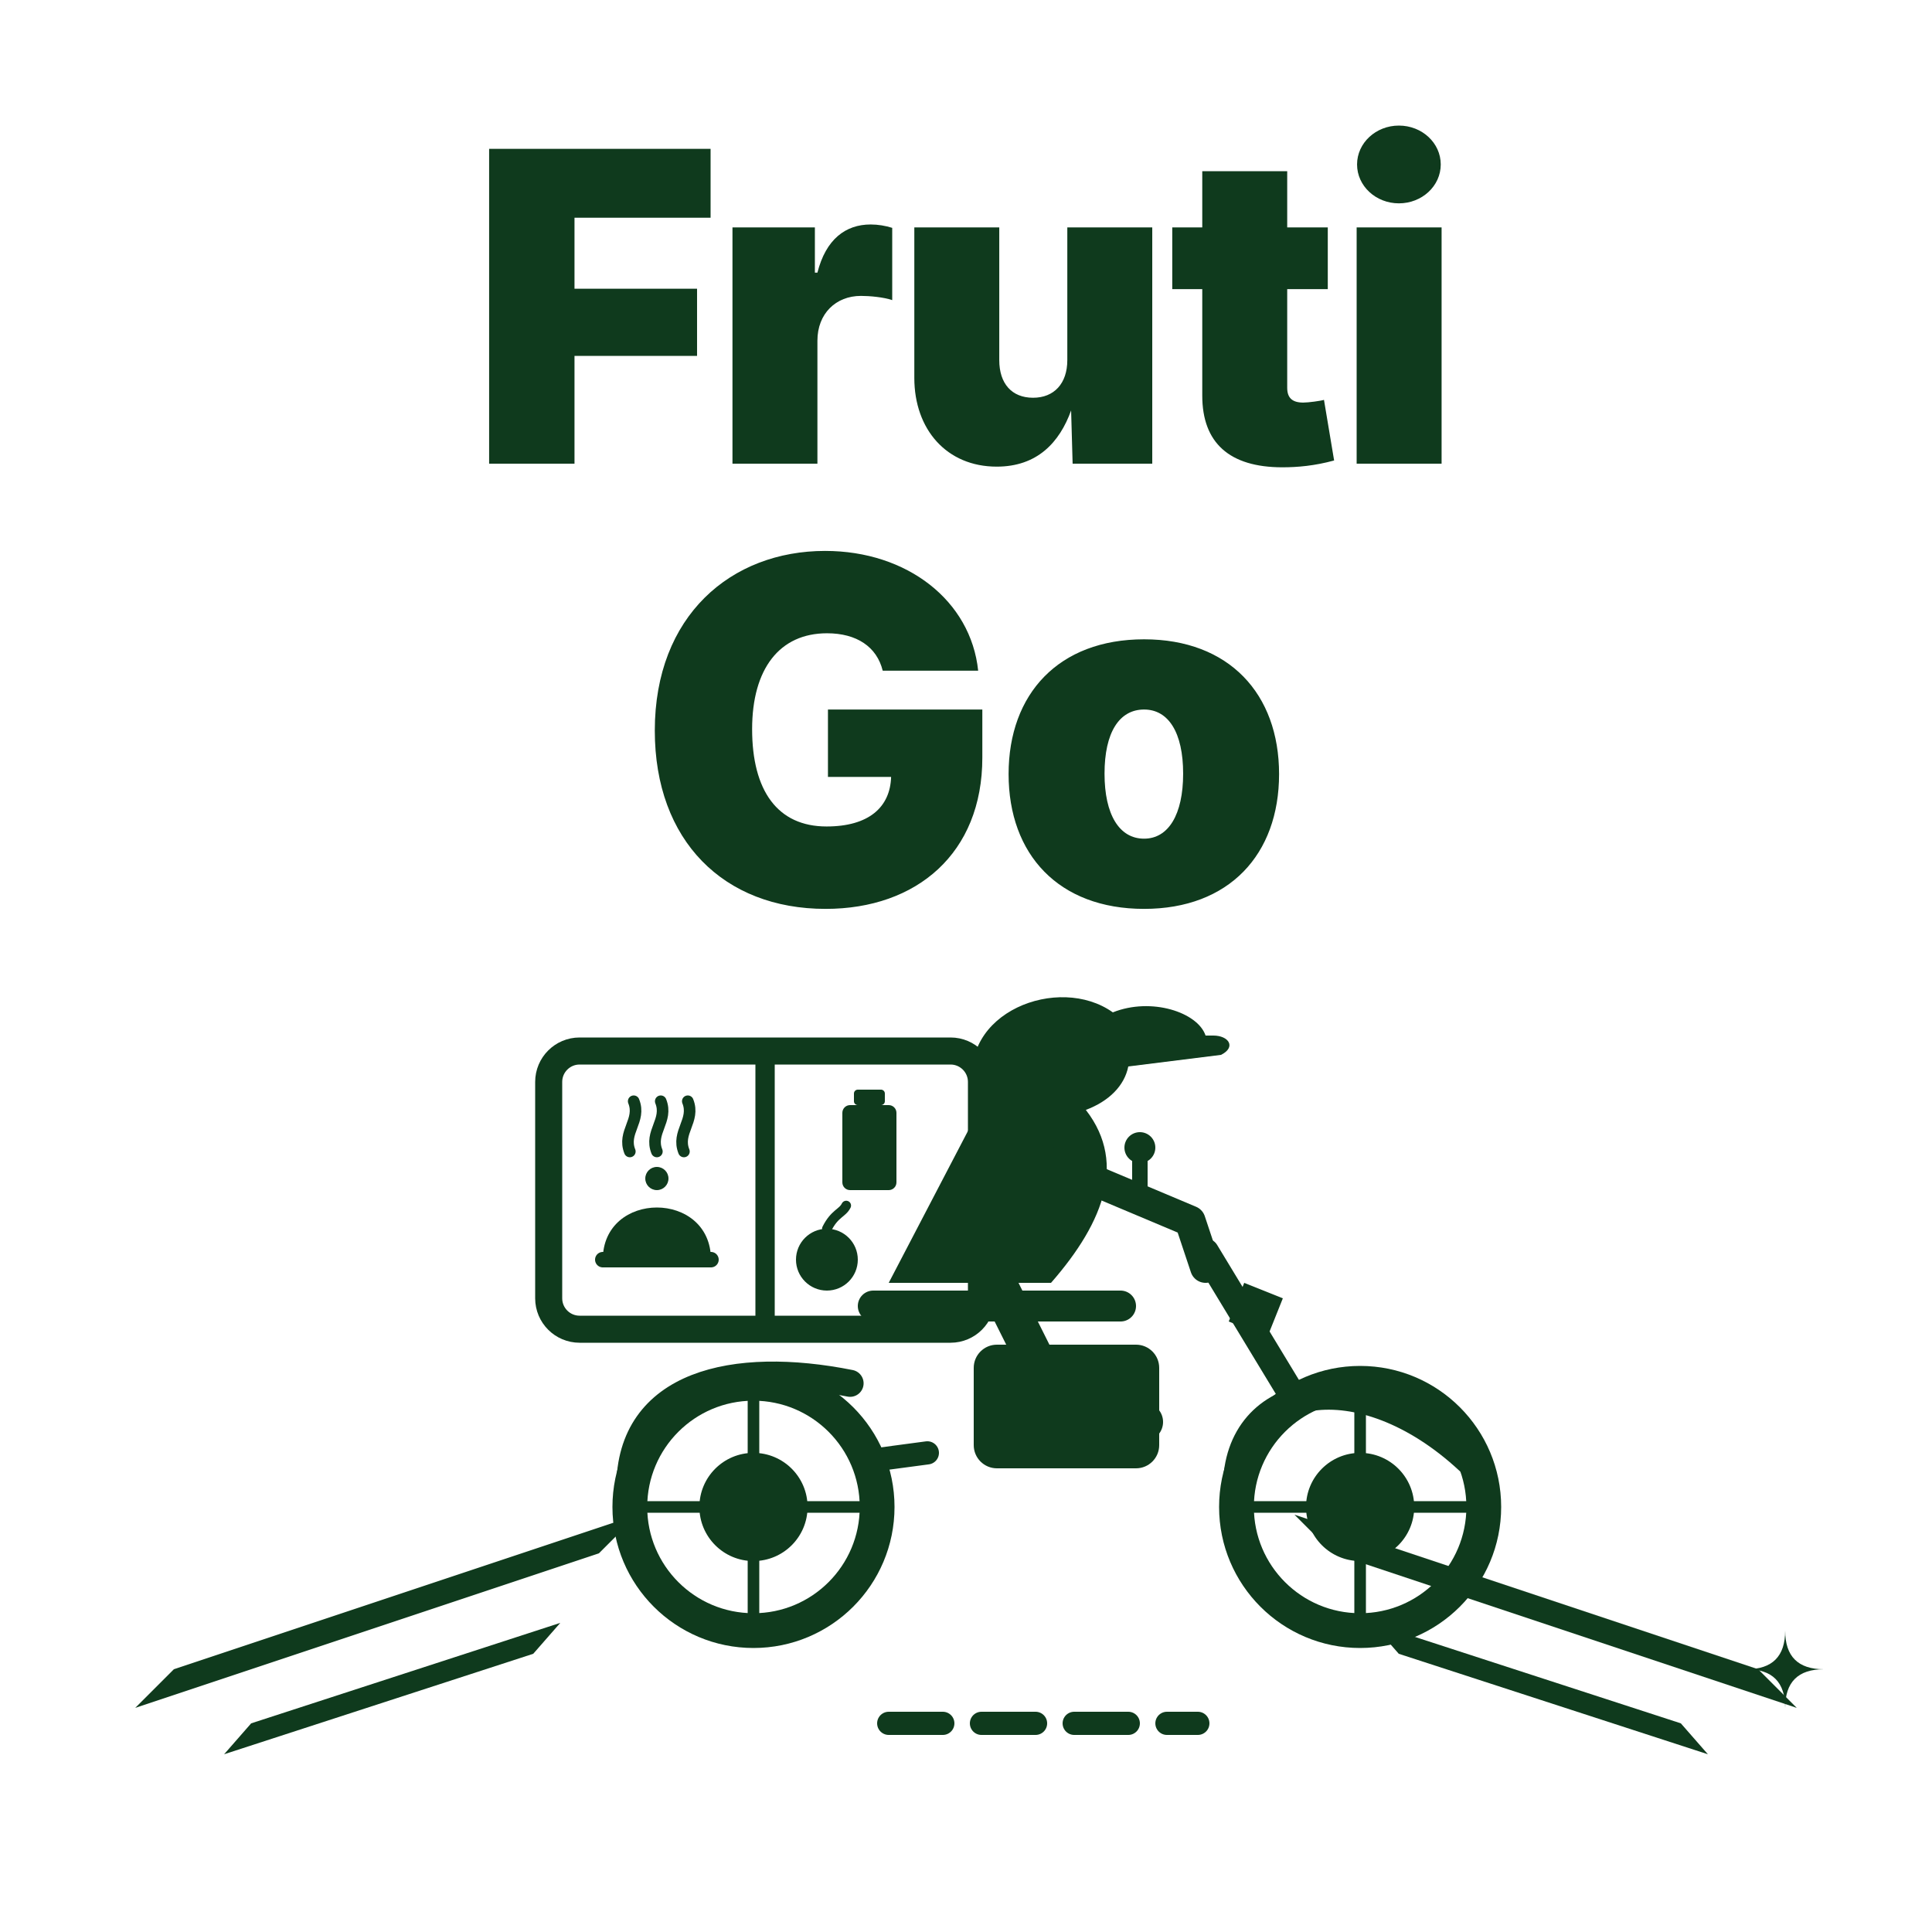
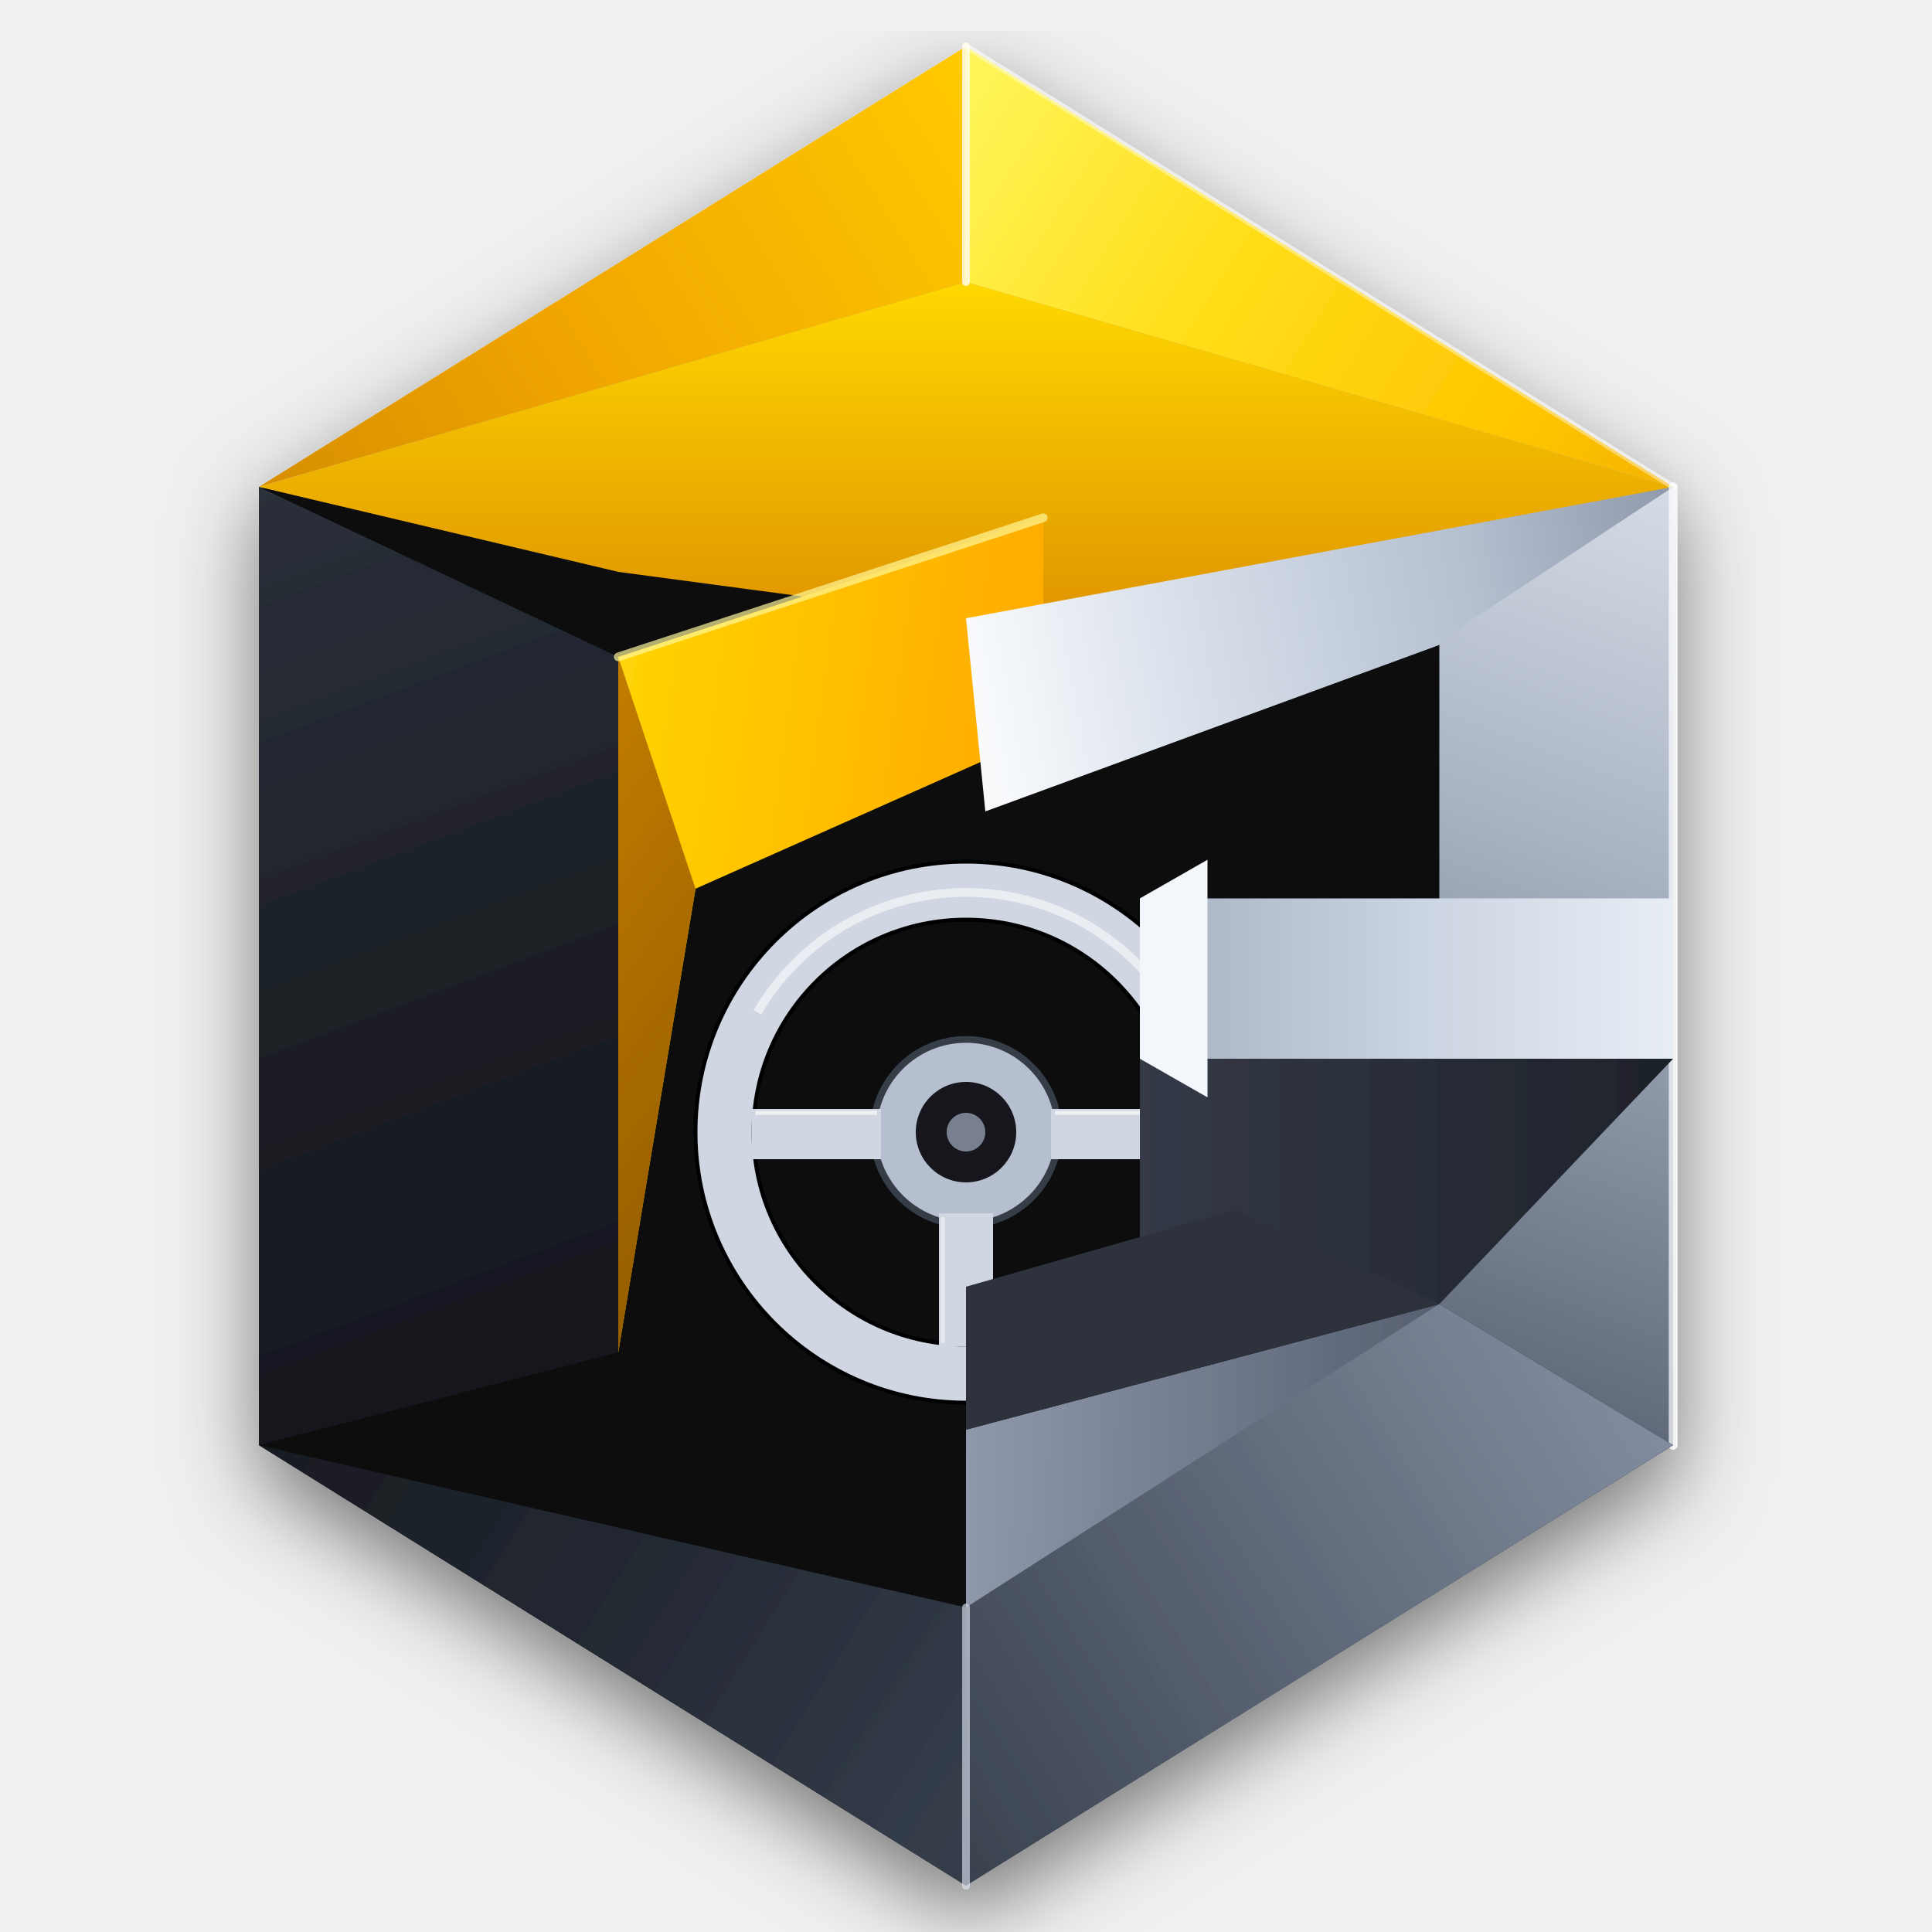
- <svg xmlns="http://www.w3.org/2000/svg" viewBox="0 0 500 500" width="500" height="500" fill="none">
-   <rect width="500" height="500" fill="#FFFFFF" />
-   <text x="250" y="120" text-anchor="middle" font-family="system-ui, -apple-system, 'Fredoka', 'Quicksand', 'Comfortaa', 'Arial Rounded MT Bold', sans-serif" font-weight="900" font-size="112" fill="#0F3A1D" letter-spacing="-1.5">Fruti</text>
-   <text x="250" y="234" text-anchor="middle" font-family="system-ui, -apple-system, 'Fredoka', 'Quicksand', 'Comfortaa', 'Arial Rounded MT Bold', sans-serif" font-weight="900" font-size="124" fill="#0F3A1D" letter-spacing="-1.5">Go</text>
-   <g fill="#0F3A1D" stroke="#0F3A1D">
-     <rect x="142" y="272" width="112" height="72" rx="8" ry="8" fill="#FFFFFF" stroke-width="7" stroke-linejoin="round" />
-     <line x1="198" y1="272" x2="198" y2="344" stroke-width="5" />
-     <line x1="156" y1="326" x2="184" y2="326" stroke-width="4" stroke-linecap="round" />
-     <path d="M 156 326 C 156 308 184 308 184 326 Z" fill="#0F3A1D" stroke="none" />
-     <circle cx="170" cy="305" r="3" fill="#0F3A1D" stroke="none" />
-     <path d="M 163 298 C 161 293 166 290 164 285" fill="none" stroke-width="3" stroke-linecap="round" />
-     <path d="M 170 298 C 168 293 173 290 171 285" fill="none" stroke-width="3" stroke-linecap="round" />
-     <path d="M 177 298 C 175 293 180 290 178 285" fill="none" stroke-width="3" stroke-linecap="round" />
-     <rect x="218" y="286" width="14" height="22" rx="2" fill="#0F3A1D" stroke="none" />
-     <rect x="221" y="282" width="8" height="4" rx="1" fill="#0F3A1D" stroke="none" />
-     <circle cx="214" cy="326" r="8" fill="#0F3A1D" stroke="none" />
-     <path d="M 214 318 C 216 314 218 314 219 312" fill="none" stroke-width="2.5" stroke-linecap="round" />
-     <path d="M 252 282 C 248 262 274 252 288 262 C 298 258 310 262 312 268 C 304 270 296 270 292 276 C 290 286 276 292 258 288 Z" fill="#0F3A1D" stroke="none" />
-     <path d="M 288 268 L 314 268 C 318 268 320 271 316 273 L 292 276 Z" fill="#0F3A1D" stroke="none" />
-     <path d="M 254 286 L 230 332 L 272 332 C 286 316 292 300 280 286 Z" fill="#0F3A1D" stroke="none" />
-     <path d="M 270 300 L 308 316 L 312 328" fill="none" stroke-width="8" stroke-linecap="round" stroke-linejoin="round" />
-     <path d="M 258 332 L 276 368 L 296 368" fill="none" stroke-width="10" stroke-linecap="round" stroke-linejoin="round" />
-     <path d="M 226 338 L 290 338" stroke-width="8" stroke-linecap="round" />
-     <line x1="295" y1="300" x2="295" y2="310" stroke-width="4" stroke-linecap="round" />
-     <circle cx="295" cy="297" r="4" fill="#0F3A1D" stroke="none" />
-     <line x1="312" y1="324" x2="352" y2="390" stroke-width="7" stroke-linecap="round" />
-     <path d="M 322 332 L 332 336 L 328 346 L 318 342 Z" fill="#0F3A1D" stroke="none" />
-     <rect x="252" y="348" width="48" height="32" rx="6" fill="#0F3A1D" stroke="none" />
-     <path d="M 240 376 L 195 382" stroke-width="6" stroke-linecap="round" />
-     <circle cx="195" cy="390" r="32" fill="#FFFFFF" stroke-width="9" />
-     <circle cx="195" cy="390" r="14" fill="#0F3A1D" stroke="none" />
-     <line x1="195" y1="358" x2="195" y2="422" stroke-width="3" />
-     <line x1="163" y1="390" x2="227" y2="390" stroke-width="3" />
-     <path d="M 163 385 C 163 358 190 352 220 358" fill="none" stroke-width="7" stroke-linecap="round" />
-     <circle cx="352" cy="390" r="32" fill="#FFFFFF" stroke-width="9" />
-     <circle cx="352" cy="390" r="14" fill="#0F3A1D" stroke="none" />
-     <line x1="352" y1="358" x2="352" y2="422" stroke-width="3" />
-     <line x1="320" y1="390" x2="384" y2="390" stroke-width="3" />
-     <path d="M 320 385 C 320 358 352 352 380 378" fill="none" stroke-width="7" stroke-linecap="round" />
-     <line x1="230" y1="446" x2="310" y2="446" stroke-width="6" stroke-dasharray="14 10" stroke-linecap="round" />
-     <polygon points="45,432 165,392 155,402 35,442" fill="#0F3A1D" stroke="none" />
-     <polygon points="65,446 145,420 138,428 58,454" fill="#0F3A1D" stroke="none" />
-     <polygon points="335,392 455,432 465,442 345,402" fill="#0F3A1D" stroke="none" />
-     <polygon points="355,420 435,446 442,454 362,428" fill="#0F3A1D" stroke="none" />
-     <path d="M 462 422 Q 462 432 472 432 Q 462 432 462 442 Q 462 432 452 432 Q 462 432 462 422 Z" fill="#0F3A1D" stroke="none" />
+ <svg xmlns="http://www.w3.org/2000/svg" viewBox="0 0 1000 1000" width="1000" height="1000" fill="none">
+   <defs>
+     <linearGradient id="roofTopLeft" x1="500" y1="24" x2="134" y2="252" gradientUnits="userSpaceOnUse">
+       <stop offset="0%" stop-color="#FFCA00" />
+       <stop offset="60%" stop-color="#F0A500" />
+       <stop offset="100%" stop-color="#D68E00" />
+     </linearGradient>
+     <linearGradient id="roofTopRight" x1="500" y1="24" x2="866" y2="252" gradientUnits="userSpaceOnUse">
+       <stop offset="0%" stop-color="#FFF65C" />
+       <stop offset="40%" stop-color="#FFDE1A" />
+       <stop offset="80%" stop-color="#FFC600" />
+       <stop offset="100%" stop-color="#F5B300" />
+     </linearGradient>
+     <linearGradient id="roofSlopeFront" x1="500" y1="146" x2="500" y2="320" gradientUnits="userSpaceOnUse">
+       <stop offset="0%" stop-color="#FFD800" />
+       <stop offset="100%" stop-color="#E09500" />
+     </linearGradient>
+     <linearGradient id="hoodYellowTop" x1="220" y1="320" x2="520" y2="360" gradientUnits="userSpaceOnUse">
+       <stop offset="0%" stop-color="#FFF04D" />
+       <stop offset="40%" stop-color="#FFD000" />
+       <stop offset="100%" stop-color="#FFAE00" />
+     </linearGradient>
+     <linearGradient id="hoodYellowShadow" x1="220" y1="440" x2="440" y2="600" gradientUnits="userSpaceOnUse">
+       <stop offset="0%" stop-color="#C78000" />
+       <stop offset="100%" stop-color="#8E5800" />
+     </linearGradient>
+     <linearGradient id="leftWallGrad" x1="134" y1="252" x2="320" y2="748" gradientUnits="userSpaceOnUse">
+       <stop offset="0%" stop-color="#2B303A" />
+       <stop offset="50%" stop-color="#1C2027" />
+       <stop offset="100%" stop-color="#12151B" />
+     </linearGradient>
+     <linearGradient id="metalTopSlant" x1="500" y1="320" x2="866" y2="252" gradientUnits="userSpaceOnUse">
+       <stop offset="0%" stop-color="#F8FAFC" />
+       <stop offset="30%" stop-color="#D8DFEA" />
+       <stop offset="70%" stop-color="#B4BFD0" />
+       <stop offset="100%" stop-color="#8E9AAB" />
+     </linearGradient>
+     <linearGradient id="metalRightOuter" x1="866" y1="252" x2="680" y2="748" gradientUnits="userSpaceOnUse">
+       <stop offset="0%" stop-color="#D6DCE6" />
+       <stop offset="35%" stop-color="#AAB4C4" />
+       <stop offset="70%" stop-color="#788394" />
+       <stop offset="100%" stop-color="#505967" />
+     </linearGradient>
+     <linearGradient id="metalBarTop" x1="866" y1="490" x2="540" y2="490" gradientUnits="userSpaceOnUse">
+       <stop offset="0%" stop-color="#E8EDF5" />
+       <stop offset="40%" stop-color="#CBD4E1" />
+       <stop offset="100%" stop-color="#98A4B6" />
+     </linearGradient>
+     <linearGradient id="metalBarBottom" x1="540" y1="560" x2="866" y2="560" gradientUnits="userSpaceOnUse">
+       <stop offset="0%" stop-color="#383E4B" />
+       <stop offset="100%" stop-color="#1E222A" />
+     </linearGradient>
+     <linearGradient id="metalLowerSlope" x1="500" y1="740" x2="866" y2="748" gradientUnits="userSpaceOnUse">
+       <stop offset="0%" stop-color="#8F99AB" />
+       <stop offset="50%" stop-color="#636D7F" />
+       <stop offset="100%" stop-color="#3E4653" />
+     </linearGradient>
+     <linearGradient id="bottomBaseRight" x1="500" y1="976" x2="866" y2="748" gradientUnits="userSpaceOnUse">
+       <stop offset="0%" stop-color="#3A414E" />
+       <stop offset="50%" stop-color="#5D6777" />
+       <stop offset="100%" stop-color="#818D9F" />
+     </linearGradient>
+     <linearGradient id="bottomBaseLeft" x1="134" y1="748" x2="500" y2="976" gradientUnits="userSpaceOnUse">
+       <stop offset="0%" stop-color="#181B22" />
+       <stop offset="50%" stop-color="#242A34" />
+       <stop offset="100%" stop-color="#373F4D" />
+     </linearGradient>
+     <linearGradient id="wheelRimMetal" x1="385" y1="470" x2="615" y2="700" gradientUnits="userSpaceOnUse">
+       <stop offset="0%" stop-color="#D1D7E2" />
+       <stop offset="35%" stop-color="#9DA6B5" />
+       <stop offset="75%" stop-color="#6A7383" />
+       <stop offset="100%" stop-color="#474E5C" />
+     </linearGradient>
+     <linearGradient id="wheelHubMetal" x1="470" y1="555" x2="530" y2="615" gradientUnits="userSpaceOnUse">
+       <stop offset="0%" stop-color="#B6BFCF" />
+       <stop offset="50%" stop-color="#7D8798" />
+       <stop offset="100%" stop-color="#4A5260" />
+     </linearGradient>
+     <filter id="cubeShadow" x="-12%" y="-12%" width="124%" height="124%">
+       <feDropShadow dx="0" dy="16" stdDeviation="22" flood-color="#000000" flood-opacity="0.5" />
+     </filter>
+   </defs>
+   <g filter="url(#cubeShadow)">
+     <polygon points="134,252 500,320 866,252 866,748 500,976 134,748" fill="#07090C" />
+     <polygon points="500,24 134,252 500,146" fill="url(#roofTopLeft)" />
+     <polygon points="500,24 866,252 500,146" fill="url(#roofTopRight)" />
+     <polygon points="500,146 134,252 320,296 500,320 680,296 866,252" fill="url(#roofSlopeFront)" />
+     <line x1="500" y1="24" x2="500" y2="146" stroke="#FFFDE6" stroke-width="4" stroke-linecap="round" opacity="0.85" />
+     <line x1="500" y1="24" x2="866" y2="252" stroke="#FFFFFF" stroke-width="3" stroke-linecap="round" opacity="0.4" />
+     <polygon points="134,252 320,340 320,700 134,748" fill="url(#leftWallGrad)" />
+     <polygon points="320,340 540,268 540,380 360,460 320,700" fill="url(#hoodYellowTop)" />
+     <polygon points="320,340 360,460 320,700" fill="url(#hoodYellowShadow)" />
+     <line x1="320" y1="340" x2="540" y2="268" stroke="#FFF699" stroke-width="4.5" stroke-linecap="round" opacity="0.7" />
+     <g transform="translate(500, 586)">
+       <circle cx="0" cy="0" r="125" fill="none" stroke="#000000" stroke-width="32" opacity="0.6" />
+       <circle cx="0" cy="0" r="125" fill="none" stroke="url(#wheelRimMetal)" stroke-width="28" />
+       <path d="M -108,-62 A 125 125 0 0 1 108,-62" fill="none" stroke="#FFFFFF" stroke-width="4.5" opacity="0.55" />
+       <circle cx="0" cy="0" r="48" fill="url(#wheelHubMetal)" stroke="#353C47" stroke-width="3.5" />
+       <circle cx="0" cy="0" r="26" fill="#14171E" />
+       <circle cx="0" cy="0" r="10" fill="#838B9B" opacity="0.9" />
+       <path d="M -44,-12 L -111,-12 L -111,14 L -44,14 Z" fill="url(#wheelRimMetal)" />
+       <path d="M 44,-12 L 111,-12 L 111,14 L 44,14 Z" fill="url(#wheelRimMetal)" />
+       <path d="M -14,42 L -14,111 L 14,111 L 14,42 Z" fill="url(#wheelRimMetal)" />
+       <line x1="-109" y1="-10" x2="-46" y2="-10" stroke="#FFFFFF" stroke-width="2" opacity="0.65" />
+       <line x1="46" y1="-10" x2="109" y2="-10" stroke="#FFFFFF" stroke-width="2" opacity="0.65" />
+       <line x1="-12" y1="44" x2="-12" y2="109" stroke="#FFFFFF" stroke-width="2" opacity="0.45" />
+     </g>
+     <polygon points="500,320 866,252 750,332 510,420" fill="url(#metalTopSlant)" />
+     <polygon points="866,252 866,748 745,675 745,332" fill="url(#metalRightOuter)" />
+     <line x1="866" y1="252" x2="866" y2="748" stroke="#FFFFFF" stroke-width="4.5" stroke-linecap="round" opacity="0.7" />
+     <polygon points="590,465 866,465 866,548 590,548" fill="url(#metalBarTop)" />
+     <polygon points="590,548 866,548 745,675 590,675" fill="url(#metalBarBottom)" />
+     <polygon points="590,465 625,445 625,568 590,548" fill="#F3F6FA" />
+     <polygon points="500,740 745,675 866,748 500,976" fill="url(#metalLowerSlope)" />
+     <polygon points="500,740 745,675 640,626 500,666" fill="#2D333D" />
+     <polygon points="134,748 500,976 500,832 134,748" fill="url(#bottomBaseLeft)" />
+     <polygon points="500,976 866,748 745,675 500,832" fill="url(#bottomBaseRight)" />
+     <line x1="500" y1="832" x2="500" y2="976" stroke="#CCD3DF" stroke-width="4" stroke-linecap="round" opacity="0.7" />
  </g>
</svg>
